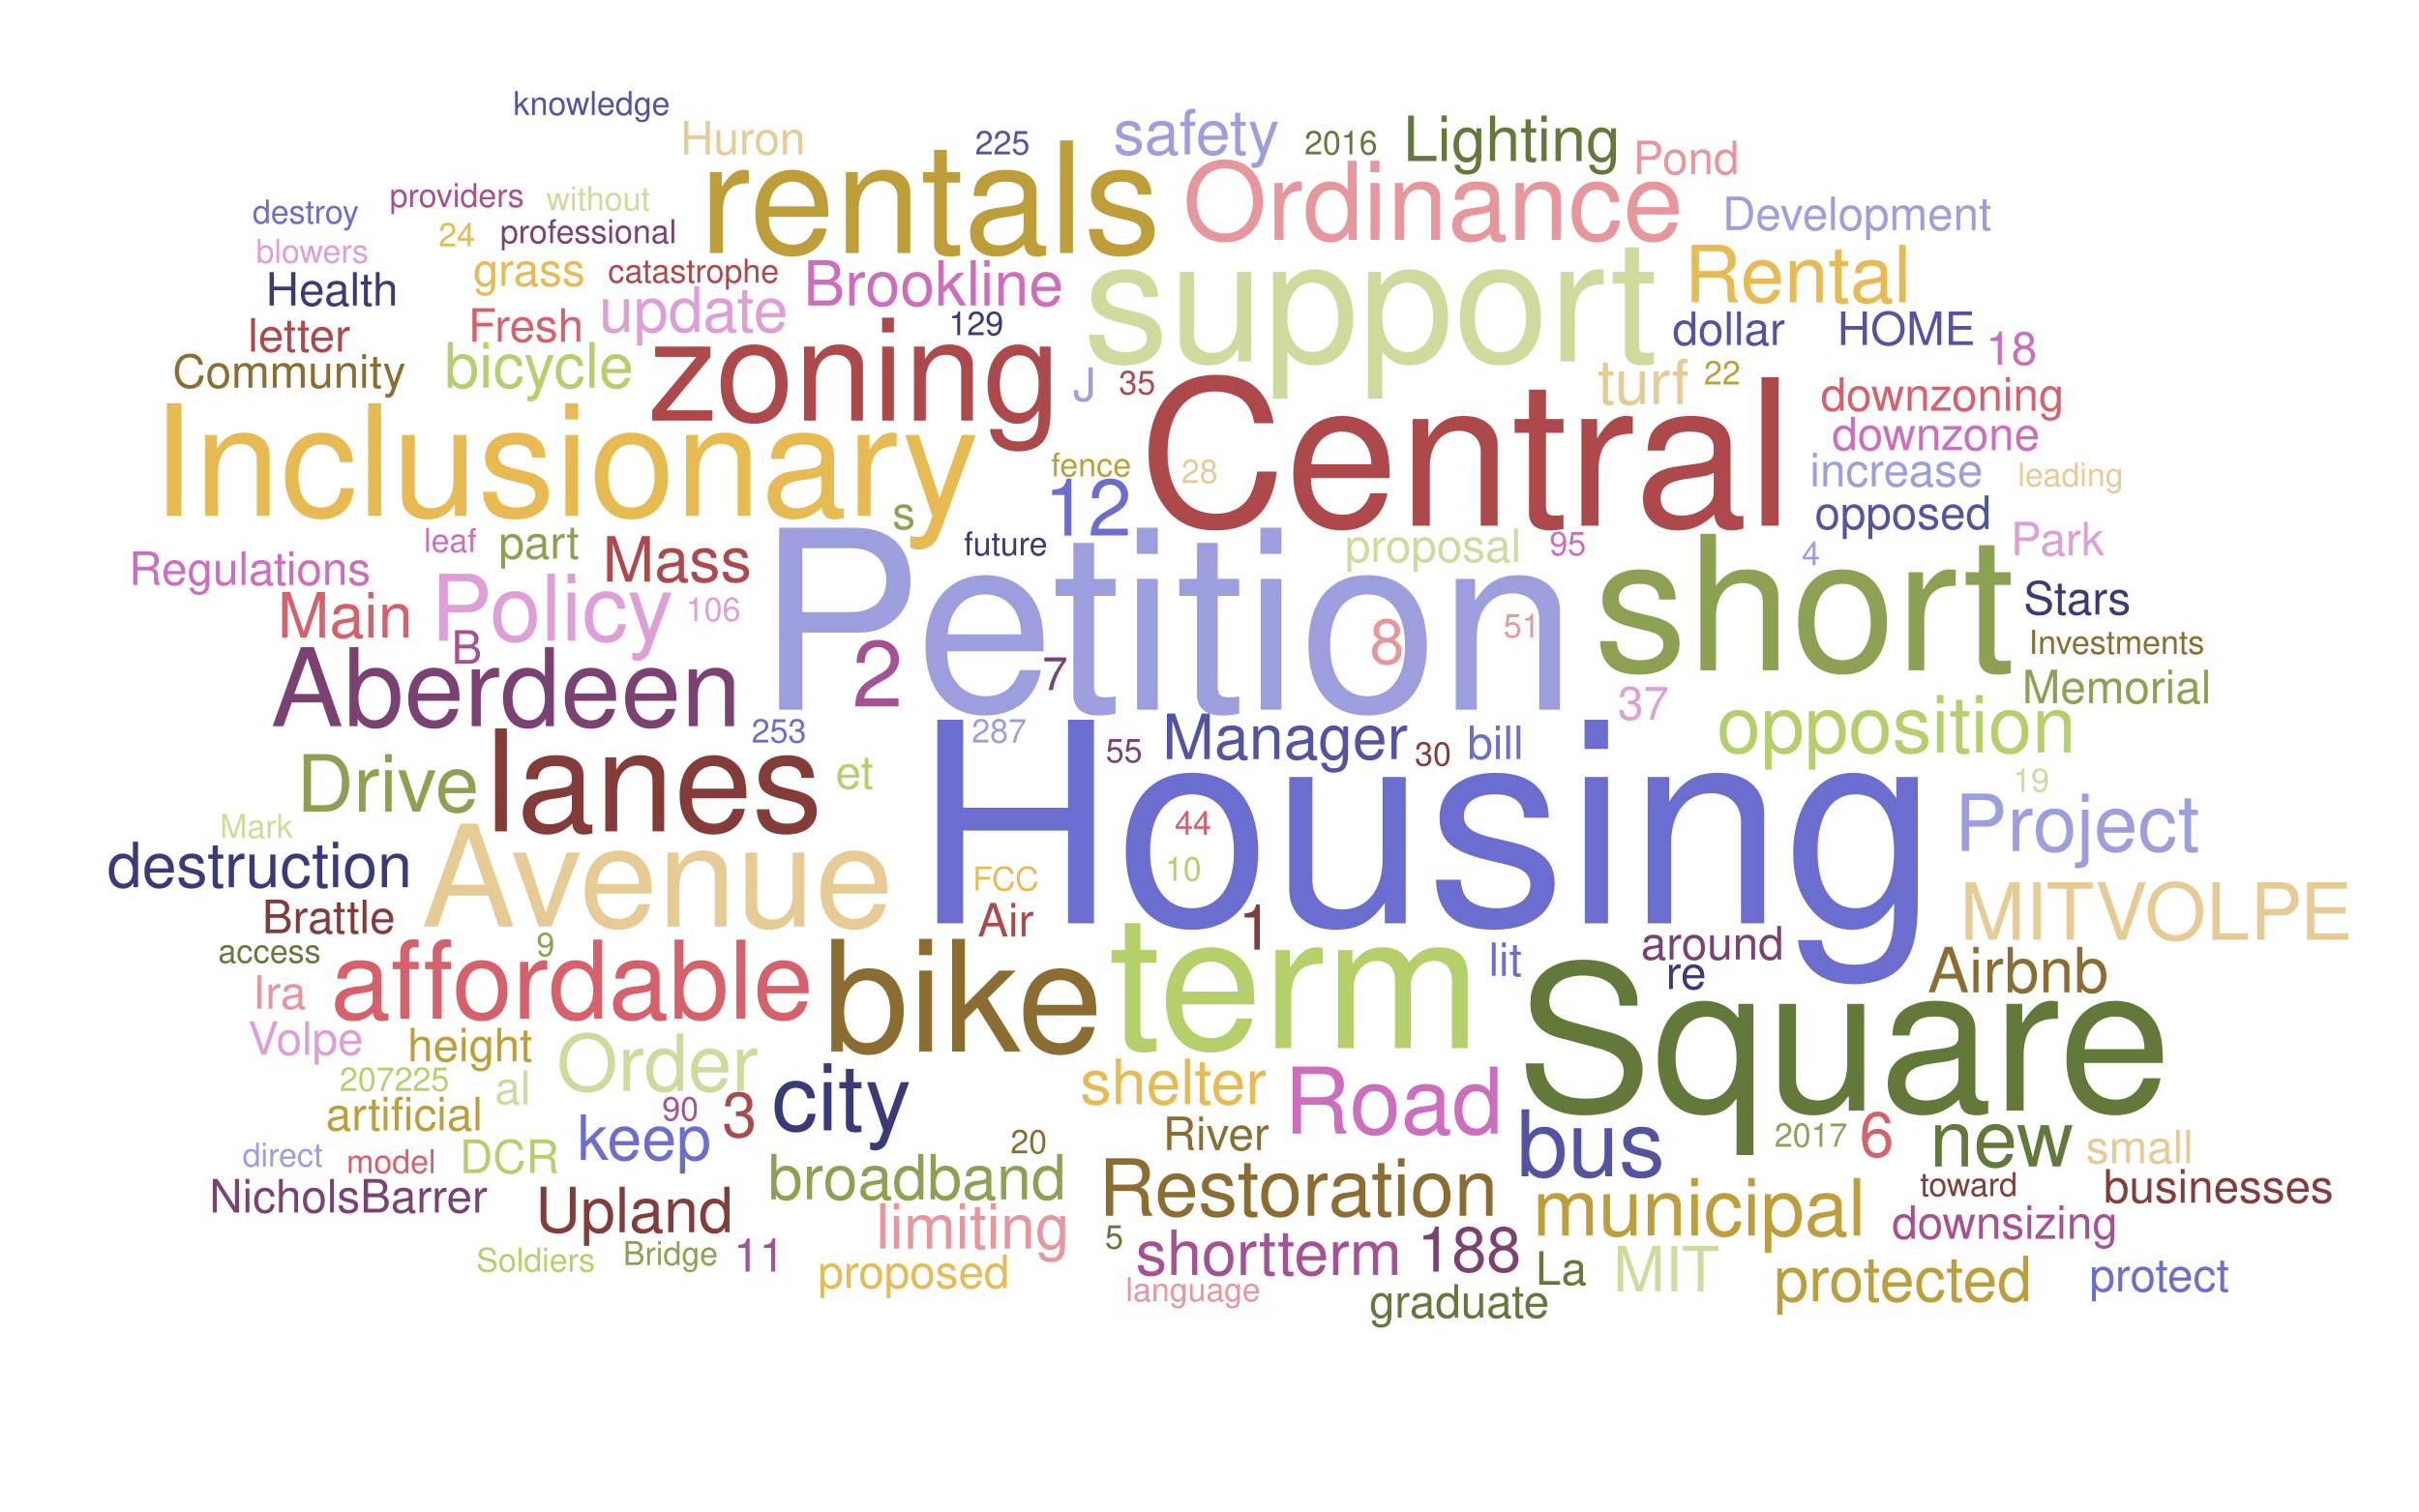
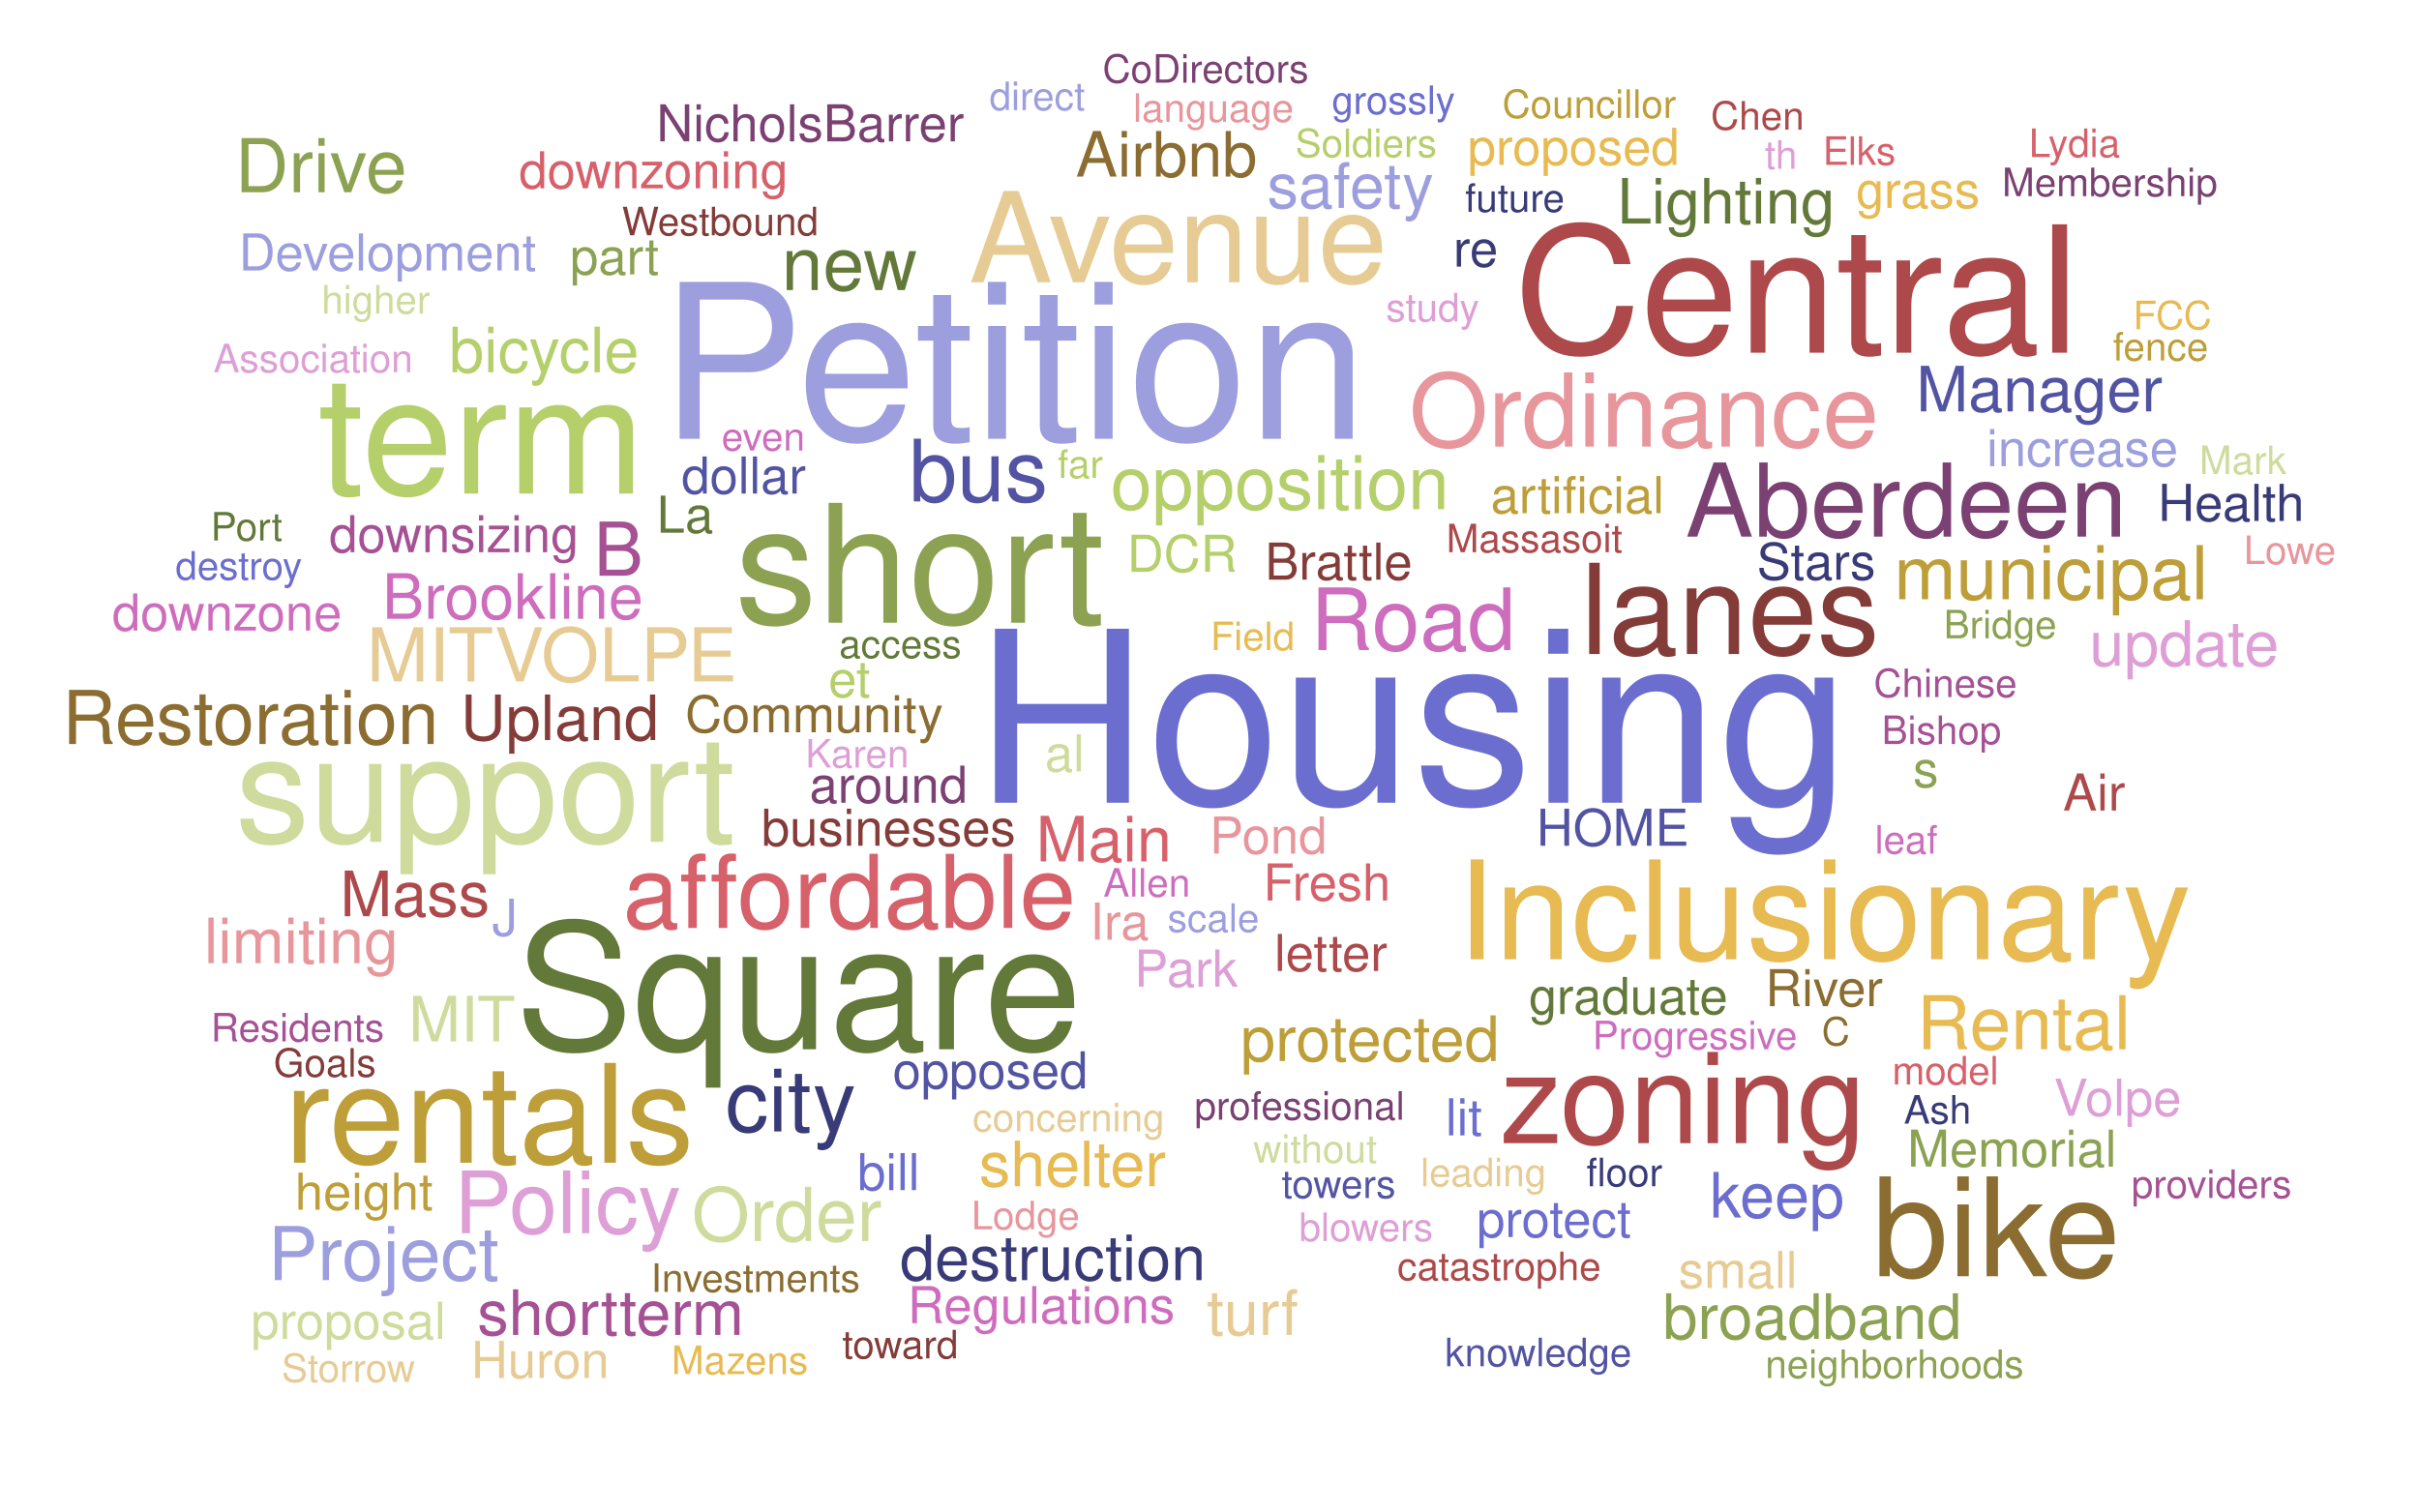
<svg xmlns="http://www.w3.org/2000/svg" width="960" height="600" version="1.1">
  <g />
-   <g transform="translate(480,300)scale(1.304348,1.304348)">
-     <text text-anchor="middle" transform="translate(-186,-166)" style="font-size: 10px; font-family: helvetica; fill: rgb(206, 219, 156);">without</text>
-     <text text-anchor="middle" transform="translate(197,-160)" style="font-size: 14px; font-family: helvetica; fill: rgb(156, 158, 222);">Development</text>
-     <text text-anchor="middle" transform="translate(78,-70)" style="font-size: 62px; font-family: helvetica; fill: rgb(173, 73, 74);">Central</text>
-     <text text-anchor="middle" transform="translate(-204,-60)" style="font-size: 14px; font-family: helvetica; fill: rgb(140, 162, 82);">part</text>
-     <text text-anchor="middle" transform="translate(131,34)rotate(0)" style="font-size: 100px; font-family: helvetica; fill: rgb(82, 84, 163);" />
-     <text text-anchor="middle" transform="translate(66,51)rotate(0)" style="font-size: 85px; font-family: helvetica; fill: rgb(107, 110, 207);">Housing</text>
-     <text text-anchor="middle" transform="translate(-13,-14)rotate(0)" style="font-size: 76px; font-family: helvetica; fill: rgb(156, 158, 222);">Petition</text>
-     <text text-anchor="middle" transform="translate(193,108)rotate(0)" style="font-size: 62px; font-family: helvetica; fill: rgb(99, 121, 57);">Square</text>
-     <text text-anchor="middle" transform="translate(181,-26)rotate(0)" style="font-size: 57px; font-family: helvetica; fill: rgb(140, 162, 82);">short</text>
-     <text text-anchor="middle" transform="translate(26,89)rotate(0)" style="font-size: 57px; font-family: helvetica; fill: rgb(181, 207, 107);">term</text>
-     <text text-anchor="middle" transform="translate(49,-120)rotate(0)" style="font-size: 52px; font-family: helvetica; fill: rgb(206, 219, 156);">support</text>
-     <text text-anchor="middle" transform="translate(-75,90)rotate(0)" style="font-size: 47px; font-family: helvetica; fill: rgb(140, 109, 49);">bike</text>
-     <text text-anchor="middle" transform="translate(-85,-153)rotate(0)" style="font-size: 47px; font-family: helvetica; fill: rgb(189, 158, 57);">rentals</text>
-     <text text-anchor="middle" transform="translate(-196,-73)rotate(0)" style="font-size: 47px; font-family: helvetica; fill: rgb(231, 186, 82);">Inclusionary</text>
-     <text text-anchor="middle" transform="translate(-168,52)rotate(0)" style="font-size: 43px; font-family: helvetica; fill: rgb(231, 203, 148);">Avenue</text>
-     <text text-anchor="middle" transform="translate(-169,23)rotate(0)" style="font-size: 43px; font-family: helvetica; fill: rgb(132, 60, 57);">lanes</text>
-     <text text-anchor="middle" transform="translate(-108,-102)rotate(0)" style="font-size: 43px; font-family: helvetica; fill: rgb(173, 73, 74);">zoning</text>
-     <text text-anchor="middle" transform="translate(-194,80)rotate(0)" style="font-size: 33px; font-family: helvetica; fill: rgb(214, 97, 107);">affordable</text>
-     <text text-anchor="middle" transform="translate(68,-157)rotate(0)" style="font-size: 33px; font-family: helvetica; fill: rgb(231, 150, 156);">Ordinance</text>
-     <text text-anchor="middle" transform="translate(-214,-9)rotate(0)" style="font-size: 33px; font-family: helvetica; fill: rgb(123, 65, 115);">Aberdeen</text>
-     <text text-anchor="middle" transform="translate(-101,-15)rotate(0)" style="font-size: 28px; font-family: helvetica; fill: rgb(165, 81, 148);">2</text>
-     <text text-anchor="middle" transform="translate(56,115)rotate(0)" style="font-size: 28px; font-family: helvetica; fill: rgb(206, 109, 189);">Road</text>
-     <text text-anchor="middle" transform="translate(-200,-35)rotate(0)" style="font-size: 28px; font-family: helvetica; fill: rgb(222, 158, 214);">Policy</text>
-     <text text-anchor="middle" transform="translate(-112,114)rotate(0)" style="font-size: 28px; font-family: helvetica; fill: rgb(57, 59, 121);">city</text>
-     <text text-anchor="middle" transform="translate(116,128)rotate(0)" style="font-size: 28px; font-family: helvetica; fill: rgb(82, 84, 163);">bus</text>
-     <text text-anchor="middle" transform="translate(-37,-67)rotate(0)" style="font-size: 24px; font-family: helvetica; fill: rgb(107, 110, 207);">12</text>
-     <text text-anchor="middle" transform="translate(264,29)rotate(0)" style="font-size: 24px; font-family: helvetica; fill: rgb(156, 158, 222);">Project</text>
-     <text text-anchor="middle" transform="translate(241,125)rotate(0)" style="font-size: 24px; font-family: helvetica; fill: rgb(99, 121, 57);">new</text>
-     <text text-anchor="middle" transform="translate(-250,17)rotate(0)" style="font-size: 24px; font-family: helvetica; fill: rgb(140, 162, 82);">Drive</text>
-     <text text-anchor="middle" transform="translate(209,-1)rotate(0)" style="font-size: 24px; font-family: helvetica; fill: rgb(181, 207, 107);">opposition</text>
-     <text text-anchor="middle" transform="translate(-168,102)rotate(0)" style="font-size: 24px; font-family: helvetica; fill: rgb(206, 219, 156);">Order</text>
-     <text text-anchor="middle" transform="translate(27,140)rotate(0)" style="font-size: 24px; font-family: helvetica; fill: rgb(140, 109, 49);">Restoration</text>
-     <text text-anchor="middle" transform="translate(149,146)rotate(0)" style="font-size: 24px; font-family: helvetica; fill: rgb(189, 158, 57);">municipal</text>
-     <text text-anchor="middle" transform="translate(179,-138)rotate(0)" style="font-size: 24px; font-family: helvetica; fill: rgb(231, 186, 82);">Rental</text>
-     <text text-anchor="middle" transform="translate(288,56)rotate(0)" style="font-size: 24px; font-family: helvetica; fill: rgb(231, 203, 148);">MITVOLPE</text>
-     <text text-anchor="middle" transform="translate(14,59)rotate(0)" style="font-size: 19px; font-family: helvetica; fill: rgb(132, 60, 57);">1</text>
-     <text text-anchor="middle" transform="translate(-143,116)rotate(0)" style="font-size: 19px; font-family: helvetica; fill: rgb(173, 73, 74);">3</text>
-     <text text-anchor="middle" transform="translate(203,122)rotate(0)" style="font-size: 19px; font-family: helvetica; fill: rgb(214, 97, 107);">6</text>
-     <text text-anchor="middle" transform="translate(54,-28)rotate(0)" style="font-size: 19px; font-family: helvetica; fill: rgb(231, 150, 156);">8</text>
-     <text text-anchor="middle" transform="translate(79,157)rotate(0)" style="font-size: 19px; font-family: helvetica; fill: rgb(123, 65, 115);">188</text>
-     <text text-anchor="middle" transform="translate(18,158)rotate(0)" style="font-size: 19px; font-family: helvetica; fill: rgb(165, 81, 148);">shortterm</text>
-     <text text-anchor="middle" transform="translate(-84,-137)rotate(0)" style="font-size: 19px; font-family: helvetica; fill: rgb(206, 109, 189);">Brookline</text>
-     <text text-anchor="middle" transform="translate(-157,-129)rotate(0)" style="font-size: 19px; font-family: helvetica; fill: rgb(222, 158, 214);">update</text>
-     <text text-anchor="middle" transform="translate(-289,40)rotate(0)" style="font-size: 19px; font-family: helvetica; fill: rgb(57, 59, 121);">destruction</text>
-     <text text-anchor="middle" transform="translate(23,1)rotate(0)" style="font-size: 19px; font-family: helvetica; fill: rgb(82, 84, 163);">Manager</text>
-     <text text-anchor="middle" transform="translate(-172,123)rotate(0)" style="font-size: 19px; font-family: helvetica; fill: rgb(107, 110, 207);">keep</text>
-     <text text-anchor="middle" transform="translate(-4,-183)rotate(0)" style="font-size: 19px; font-family: helvetica; fill: rgb(156, 158, 222);">safety</text>
-     <text text-anchor="middle" transform="translate(92,-181)rotate(0)" style="font-size: 19px; font-family: helvetica; fill: rgb(99, 121, 57);">Lighting</text>
-     <text text-anchor="middle" transform="translate(-89,135)rotate(0)" style="font-size: 19px; font-family: helvetica; fill: rgb(140, 162, 82);">broadband</text>
-     <text text-anchor="middle" transform="translate(-204,-112)rotate(0)" style="font-size: 19px; font-family: helvetica; fill: rgb(181, 207, 107);">bicycle</text>
-     <text text-anchor="middle" transform="translate(139,163)rotate(0)" style="font-size: 19px; font-family: helvetica; fill: rgb(206, 219, 156);">MIT</text>
-     <text text-anchor="middle" transform="translate(246,72)rotate(0)" style="font-size: 19px; font-family: helvetica; fill: rgb(140, 109, 49);">Airbnb</text>
-     <text text-anchor="middle" transform="translate(211,166)rotate(0)" style="font-size: 19px; font-family: helvetica; fill: rgb(189, 158, 57);">protected</text>
-     <text text-anchor="middle" transform="translate(-11,106)rotate(0)" style="font-size: 19px; font-family: helvetica; fill: rgb(231, 186, 82);">shelter</text>
-     <text text-anchor="middle" transform="translate(132,-107)rotate(0)" style="font-size: 19px; font-family: helvetica; fill: rgb(231, 203, 148);">turf</text>
-     <text text-anchor="middle" transform="translate(-175,145)rotate(0)" style="font-size: 19px; font-family: helvetica; fill: rgb(132, 60, 57);">Upland</text>
-     <text text-anchor="middle" transform="translate(-162,-53)rotate(0)" style="font-size: 19px; font-family: helvetica; fill: rgb(173, 73, 74);">Mass</text>
-     <text text-anchor="middle" transform="translate(-263,-36)rotate(0)" style="font-size: 19px; font-family: helvetica; fill: rgb(214, 97, 107);">Main</text>
-     <text text-anchor="middle" transform="translate(-72,150)rotate(0)" style="font-size: 19px; font-family: helvetica; fill: rgb(231, 150, 156);">limiting</text>
-     <text text-anchor="middle" transform="translate(-47,-20)rotate(0)" style="font-size: 14px; font-family: helvetica; fill: rgb(123, 65, 115);">7</text>
-     <text text-anchor="middle" transform="translate(-137,157)rotate(0)" style="font-size: 14px; font-family: helvetica; fill: rgb(165, 81, 148);">11</text>
-     <text text-anchor="middle" transform="translate(244,-119)rotate(0)" style="font-size: 14px; font-family: helvetica; fill: rgb(206, 109, 189);">18</text>
-     <text text-anchor="middle" transform="translate(132,-11)rotate(0)" style="font-size: 14px; font-family: helvetica; fill: rgb(222, 158, 214);">37</text>
-     <text text-anchor="middle" transform="translate(145,71)rotate(0)" style="font-size: 14px; font-family: helvetica; fill: rgb(57, 59, 121);">re</text>
-     <text text-anchor="middle" transform="translate(158,-125)rotate(0)" style="font-size: 14px; font-family: helvetica; fill: rgb(82, 84, 163);">dollar</text>
-     <text text-anchor="middle" transform="translate(87,1)rotate(0)" style="font-size: 14px; font-family: helvetica; fill: rgb(107, 110, 207);">bill</text>
-     <text text-anchor="middle" transform="translate(-38,-108)rotate(0)" style="font-size: 14px; font-family: helvetica; fill: rgb(156, 158, 222);">J</text>
-     <text text-anchor="middle" transform="translate(107,161)rotate(0)" style="font-size: 14px; font-family: helvetica; fill: rgb(99, 121, 57);">La</text>
-     <text text-anchor="middle" transform="translate(276,-16)rotate(0)" style="font-size: 14px; font-family: helvetica; fill: rgb(140, 162, 82);">Memorial</text>
-     <text text-anchor="middle" transform="translate(-213,127)rotate(0)" style="font-size: 14px; font-family: helvetica; fill: rgb(181, 207, 107);">DCR</text>
-     <text text-anchor="middle" transform="translate(68,-59)rotate(0)" style="font-size: 14px; font-family: helvetica; fill: rgb(206, 219, 156);">proposal</text>
-     <text text-anchor="middle" transform="translate(2,120)rotate(0)" style="font-size: 14px; font-family: helvetica; fill: rgb(140, 109, 49);">River</text>
-     <text text-anchor="middle" transform="translate(-225,93)rotate(0)" style="font-size: 14px; font-family: helvetica; fill: rgb(189, 158, 57);">height</text>
-     <text text-anchor="middle" transform="translate(-90,162)rotate(0)" style="font-size: 14px; font-family: helvetica; fill: rgb(231, 186, 82);">proposed</text>
-     <text text-anchor="middle" transform="translate(-142,-183)rotate(0)" style="font-size: 14px; font-family: helvetica; fill: rgb(231, 203, 148);">Huron</text>
-     <text text-anchor="middle" transform="translate(-268,54)rotate(0)" style="font-size: 14px; font-family: helvetica; fill: rgb(132, 60, 57);">Brattle</text>
-     <text text-anchor="middle" transform="translate(-62,55)rotate(0)" style="font-size: 14px; font-family: helvetica; fill: rgb(173, 73, 74);">Air</text>
-     <text text-anchor="middle" transform="translate(-208,-126)rotate(0)" style="font-size: 14px; font-family: helvetica; fill: rgb(214, 97, 107);">Fresh</text>
-     <text text-anchor="middle" transform="translate(145,-177)rotate(0)" style="font-size: 14px; font-family: helvetica; fill: rgb(231, 150, 156);">Pond</text>
-     <text text-anchor="middle" transform="translate(153,62)rotate(0)" style="font-size: 14px; font-family: helvetica; fill: rgb(123, 65, 115);">around</text>
-     <text text-anchor="middle" transform="translate(-226,-28)rotate(0)" style="font-size: 14px; font-family: helvetica; fill: rgb(165, 81, 148);">B</text>
-     <text text-anchor="middle" transform="translate(-292,-52)rotate(0)" style="font-size: 14px; font-family: helvetica; fill: rgb(206, 109, 189);">Regulations</text>
-     <text text-anchor="middle" transform="translate(-275,91)rotate(0)" style="font-size: 14px; font-family: helvetica; fill: rgb(222, 158, 214);">Volpe</text>
-     <text text-anchor="middle" transform="translate(264,-43)rotate(0)" style="font-size: 14px; font-family: helvetica; fill: rgb(57, 59, 121);">Stars</text>
-     <text text-anchor="middle" transform="translate(211,-69)rotate(0)" style="font-size: 14px; font-family: helvetica; fill: rgb(82, 84, 163);">opposed</text>
-     <text text-anchor="middle" transform="translate(90,67)rotate(0)" style="font-size: 14px; font-family: helvetica; fill: rgb(107, 110, 207);">lit</text>
-     <text text-anchor="middle" transform="translate(209,-82)rotate(0)" style="font-size: 14px; font-family: helvetica; fill: rgb(156, 158, 222);">increase</text>
-     <text text-anchor="middle" transform="translate(76,171)rotate(0)" style="font-size: 14px; font-family: helvetica; fill: rgb(99, 121, 57);">graduate</text>
-     <text text-anchor="middle" transform="translate(-93,-69)rotate(0)" style="font-size: 14px; font-family: helvetica; fill: rgb(140, 162, 82);">s</text>
-     <text text-anchor="middle" transform="translate(-108,10)rotate(0)" style="font-size: 14px; font-family: helvetica; fill: rgb(181, 207, 107);">et</text>
-     <text text-anchor="middle" transform="translate(-212,106)rotate(0)" style="font-size: 14px; font-family: helvetica; fill: rgb(206, 219, 156);">al</text>
-     <text text-anchor="middle" transform="translate(-280,-112)rotate(0)" style="font-size: 14px; font-family: helvetica; fill: rgb(140, 109, 49);">Community</text>
-     <text text-anchor="middle" transform="translate(-245,114)rotate(0)" style="font-size: 14px; font-family: helvetica; fill: rgb(189, 158, 57);">artificial</text>
-     <text text-anchor="middle" transform="translate(-207,-143)rotate(0)" style="font-size: 14px; font-family: helvetica; fill: rgb(231, 186, 82);">grass</text>
-     <text text-anchor="middle" transform="translate(283,124)rotate(0)" style="font-size: 14px; font-family: helvetica; fill: rgb(231, 203, 148);">small</text>
-     <text text-anchor="middle" transform="translate(307,136)rotate(0)" style="font-size: 14px; font-family: helvetica; fill: rgb(132, 60, 57);">businesses</text>
-     <text text-anchor="middle" transform="translate(-277,-123)rotate(0)" style="font-size: 14px; font-family: helvetica; fill: rgb(173, 73, 74);">letter</text>
-     <text text-anchor="middle" transform="translate(223,-105)rotate(0)" style="font-size: 14px; font-family: helvetica; fill: rgb(214, 97, 107);">downzoning</text>
-     <text text-anchor="middle" transform="translate(-283,77)rotate(0)" style="font-size: 14px; font-family: helvetica; fill: rgb(231, 150, 156);">Ira</text>
-     <text text-anchor="middle" transform="translate(-262,139)rotate(0)" style="font-size: 14px; font-family: helvetica; fill: rgb(123, 65, 115);">NicholsBarrer</text>
-     <text text-anchor="middle" transform="translate(242,147)rotate(0)" style="font-size: 14px; font-family: helvetica; fill: rgb(165, 81, 148);">downsizing</text>
-     <text text-anchor="middle" transform="translate(221,-93)rotate(0)" style="font-size: 14px; font-family: helvetica; fill: rgb(206, 109, 189);">downzone</text>
-     <text text-anchor="middle" transform="translate(258,-61)rotate(0)" style="font-size: 14px; font-family: helvetica; fill: rgb(222, 158, 214);">Park</text>
-     <text text-anchor="middle" transform="translate(-267,-137)rotate(0)" style="font-size: 14px; font-family: helvetica; fill: rgb(57, 59, 121);">Health</text>
-     <text text-anchor="middle" transform="translate(212,-125)rotate(0)" style="font-size: 14px; font-family: helvetica; fill: rgb(82, 84, 163);">HOME</text>
-     <text text-anchor="middle" transform="translate(289,163)rotate(0)" style="font-size: 14px; font-family: helvetica; fill: rgb(107, 110, 207);">protect</text>
-     <text text-anchor="middle" transform="translate(183,-58)rotate(0)" style="font-size: 10px; font-family: helvetica; fill: rgb(156, 158, 222);">4</text>
-     <text text-anchor="middle" transform="translate(-29,150)rotate(0)" style="font-size: 10px; font-family: helvetica; fill: rgb(99, 121, 57);">5</text>
-     <text text-anchor="middle" transform="translate(-202,61)rotate(0)" style="font-size: 10px; font-family: helvetica; fill: rgb(140, 162, 82);">9</text>
-     <text text-anchor="middle" transform="translate(-8,38)rotate(0)" style="font-size: 10px; font-family: helvetica; fill: rgb(181, 207, 107);">10</text>
-     <text text-anchor="middle" transform="translate(250,11)rotate(0)" style="font-size: 10px; font-family: helvetica; fill: rgb(206, 219, 156);">19</text>
-     <text text-anchor="middle" transform="translate(-55,121)rotate(0)" style="font-size: 10px; font-family: helvetica; fill: rgb(140, 109, 49);">20</text>
-     <text text-anchor="middle" transform="translate(156,-113)rotate(0)" style="font-size: 10px; font-family: helvetica; fill: rgb(189, 158, 57);">22</text>
-     <text text-anchor="middle" transform="translate(-229,-155)rotate(0)" style="font-size: 10px; font-family: helvetica; fill: rgb(231, 186, 82);">24</text>
-     <text text-anchor="middle" transform="translate(-3,-83)rotate(0)" style="font-size: 10px; font-family: helvetica; fill: rgb(231, 203, 148);">28</text>
-     <text text-anchor="middle" transform="translate(68,3)rotate(0)" style="font-size: 10px; font-family: helvetica; fill: rgb(132, 60, 57);">30</text>
-     <text text-anchor="middle" transform="translate(-22,-110)rotate(0)" style="font-size: 10px; font-family: helvetica; fill: rgb(173, 73, 74);">35</text>
-     <text text-anchor="middle" transform="translate(-5,24)rotate(0)" style="font-size: 10px; font-family: helvetica; fill: rgb(214, 97, 107);">44</text>
-     <text text-anchor="middle" transform="translate(95,-36)rotate(0)" style="font-size: 10px; font-family: helvetica; fill: rgb(231, 150, 156);">51</text>
-     <text text-anchor="middle" transform="translate(-26,2)rotate(0)" style="font-size: 10px; font-family: helvetica; fill: rgb(123, 65, 115);">55</text>
-     <text text-anchor="middle" transform="translate(-161,111)rotate(0)" style="font-size: 10px; font-family: helvetica; fill: rgb(165, 81, 148);">90</text>
-     <text text-anchor="middle" transform="translate(109,-61)rotate(0)" style="font-size: 10px; font-family: helvetica; fill: rgb(206, 109, 189);">95</text>
-     <text text-anchor="middle" transform="translate(-151,-41)rotate(0)" style="font-size: 10px; font-family: helvetica; fill: rgb(222, 158, 214);">106</text>
-     <text text-anchor="middle" transform="translate(-71,-128)rotate(0)" style="font-size: 10px; font-family: helvetica; fill: rgb(57, 59, 121);">129</text>
-     <text text-anchor="middle" transform="translate(-63,-183)rotate(0)" style="font-size: 10px; font-family: helvetica; fill: rgb(82, 84, 163);">225</text>
-     <text text-anchor="middle" transform="translate(-131,-4)rotate(0)" style="font-size: 10px; font-family: helvetica; fill: rgb(107, 110, 207);">253</text>
-     <text text-anchor="middle" transform="translate(-64,-4)rotate(0)" style="font-size: 10px; font-family: helvetica; fill: rgb(156, 158, 222);">287</text>
-     <text text-anchor="middle" transform="translate(40,-183)rotate(0)" style="font-size: 10px; font-family: helvetica; fill: rgb(99, 121, 57);">2016</text>
-     <text text-anchor="middle" transform="translate(183,119)rotate(0)" style="font-size: 10px; font-family: helvetica; fill: rgb(140, 162, 82);">2017</text>
-     <text text-anchor="middle" transform="translate(-248,102)rotate(0)" style="font-size: 10px; font-family: helvetica; fill: rgb(181, 207, 107);">207225</text>
-     <text text-anchor="middle" transform="translate(-290,25)rotate(0)" style="font-size: 10px; font-family: helvetica; fill: rgb(206, 219, 156);">Mark</text>
-     <text text-anchor="middle" transform="translate(276,-31)rotate(0)" style="font-size: 10px; font-family: helvetica; fill: rgb(140, 109, 49);">Investments</text>
-     <text text-anchor="middle" transform="translate(-36,-85)rotate(0)" style="font-size: 10px; font-family: helvetica; fill: rgb(189, 158, 57);">fence</text>
-     <text text-anchor="middle" transform="translate(-62,41)rotate(0)" style="font-size: 10px; font-family: helvetica; fill: rgb(231, 186, 82);">FCC</text>
-     <text text-anchor="middle" transform="translate(262,-82)rotate(0)" style="font-size: 10px; font-family: helvetica; fill: rgb(231, 203, 148);">leading</text>
-     <text text-anchor="middle" transform="translate(231,134)rotate(0)" style="font-size: 10px; font-family: helvetica; fill: rgb(132, 60, 57);">toward</text>
-     <text text-anchor="middle" transform="translate(-157,-144)rotate(0)" style="font-size: 10px; font-family: helvetica; fill: rgb(173, 73, 74);">catastrophe</text>
-     <text text-anchor="middle" transform="translate(-249,127)rotate(0)" style="font-size: 10px; font-family: helvetica; fill: rgb(214, 97, 107);">model</text>
-     <text text-anchor="middle" transform="translate(-5,166)rotate(0)" style="font-size: 10px; font-family: helvetica; fill: rgb(231, 150, 156);">language</text>
-     <text text-anchor="middle" transform="translate(-189,-156)rotate(0)" style="font-size: 10px; font-family: helvetica; fill: rgb(123, 65, 115);">professional</text>
-     <text text-anchor="middle" transform="translate(-229,-167)rotate(0)" style="font-size: 10px; font-family: helvetica; fill: rgb(165, 81, 148);">providers</text>
-     <text text-anchor="middle" transform="translate(-231,-62)rotate(0)" style="font-size: 10px; font-family: helvetica; fill: rgb(206, 109, 189);">leaf</text>
-     <text text-anchor="middle" transform="translate(-273,-150)rotate(0)" style="font-size: 10px; font-family: helvetica; fill: rgb(222, 158, 214);">blowers</text>
-     <text text-anchor="middle" transform="translate(-62,-61)rotate(0)" style="font-size: 10px; font-family: helvetica; fill: rgb(57, 59, 121);">future</text>
-     <text text-anchor="middle" transform="translate(-188,-195)rotate(0)" style="font-size: 10px; font-family: helvetica; fill: rgb(82, 84, 163);">knowledge</text>
-     <text text-anchor="middle" transform="translate(-275,-162)rotate(0)" style="font-size: 10px; font-family: helvetica; fill: rgb(107, 110, 207);">destroy</text>
-     <text text-anchor="middle" transform="translate(-282,125)rotate(0)" style="font-size: 10px; font-family: helvetica; fill: rgb(156, 158, 222);">direct</text>
-     <text text-anchor="middle" transform="translate(-286,63)rotate(0)" style="font-size: 10px; font-family: helvetica; fill: rgb(99, 121, 57);">access</text>
-     <text text-anchor="middle" transform="translate(-164,155)rotate(0)" style="font-size: 10px; font-family: helvetica; fill: rgb(140, 162, 82);">Bridge</text>
-     <text text-anchor="middle" transform="translate(-205,157)rotate(0)" style="font-size: 10px; font-family: helvetica; fill: rgb(181, 207, 107);">Soldiers</text>
+   <g transform="translate(480,300)scale(1.553398,1.553398)">
+     <text text-anchor="middle" transform="translate(-203,41)" style="font-size: 16px; font-family: helvetica; fill: rgb(173, 73, 74);">Mass</text>
+     <text text-anchor="middle" transform="translate(-211,134)" style="font-size: 19px; font-family: helvetica; fill: rgb(156, 158, 222);">Project</text>
+     <text text-anchor="middle" transform="translate(-185,22)" style="font-size: 38px; font-family: helvetica; fill: rgb(206, 219, 156);">support</text>
+     <text text-anchor="middle" transform="translate(-35,110)" style="font-size: 16px; font-family: helvetica; fill: rgb(231, 186, 82);">shelter</text>
+     <text text-anchor="middle" transform="translate(-101,-6)" style="font-size: 13px; font-family: helvetica; fill: rgb(140, 109, 49);">Community</text>
+     <text text-anchor="middle" transform="translate(157,64)" style="font-size: 13px; font-family: helvetica; fill: rgb(140, 109, 49);">River</text>
+     <text text-anchor="middle" transform="translate(-40,134)" style="font-size: 16px; font-family: helvetica; fill: rgb(57, 59, 121);">destruction</text>
+     <text text-anchor="middle" transform="translate(-7,-47)" style="font-size: 13px; font-family: helvetica; fill: rgb(181, 207, 107);">DCR</text>
+     <text text-anchor="middle" transform="translate(242,-117)rotate(0)" style="font-size: 100px; font-family: helvetica; fill: rgb(82, 84, 163);" />
+     <text text-anchor="middle" transform="translate(52,12)rotate(0)" style="font-size: 61px; font-family: helvetica; fill: rgb(107, 110, 207);">Housing</text>
+     <text text-anchor="middle" transform="translate(-50,-81)rotate(0)" style="font-size: 55px; font-family: helvetica; fill: rgb(156, 158, 222);">Petition</text>
+     <text text-anchor="middle" transform="translate(150,-103)rotate(0)" style="font-size: 45px; font-family: helvetica; fill: rgb(173, 73, 74);">Central</text>
+     <text text-anchor="middle" transform="translate(-105,75)rotate(0)" style="font-size: 45px; font-family: helvetica; fill: rgb(99, 121, 57);">Square</text>
+     <text text-anchor="middle" transform="translate(-74,-34)rotate(0)" style="font-size: 42px; font-family: helvetica; fill: rgb(140, 162, 82);">short</text>
+     <text text-anchor="middle" transform="translate(-186,-67)rotate(0)" style="font-size: 42px; font-family: helvetica; fill: rgb(181, 207, 107);">term</text>
+     <text text-anchor="middle" transform="translate(201,133)rotate(0)" style="font-size: 35px; font-family: helvetica; fill: rgb(140, 109, 49);">bike</text>
+     <text text-anchor="middle" transform="translate(-184,104)rotate(0)" style="font-size: 35px; font-family: helvetica; fill: rgb(189, 158, 57);">rentals</text>
+     <text text-anchor="middle" transform="translate(157,52)rotate(0)" style="font-size: 35px; font-family: helvetica; fill: rgb(231, 186, 82);">Inclusionary</text>
+     <text text-anchor="middle" transform="translate(-8,-121)rotate(0)" style="font-size: 32px; font-family: helvetica; fill: rgb(231, 203, 148);">Avenue</text>
+     <text text-anchor="middle" transform="translate(133,-26)rotate(0)" style="font-size: 32px; font-family: helvetica; fill: rgb(132, 60, 57);">lanes</text>
+     <text text-anchor="middle" transform="translate(121,99)rotate(0)" style="font-size: 32px; font-family: helvetica; fill: rgb(173, 73, 74);">zoning</text>
+     <text text-anchor="middle" transform="translate(-92,44)rotate(0)" style="font-size: 26px; font-family: helvetica; fill: rgb(214, 97, 107);">affordable</text>
+     <text text-anchor="middle" transform="translate(111,-79)rotate(0)" style="font-size: 26px; font-family: helvetica; fill: rgb(231, 150, 156);">Ordinance</text>
+     <text text-anchor="middle" transform="translate(178,-56)rotate(0)" style="font-size: 26px; font-family: helvetica; fill: rgb(123, 65, 115);">Aberdeen</text>
+     <text text-anchor="middle" transform="translate(52,-27)rotate(0)" style="font-size: 22px; font-family: helvetica; fill: rgb(206, 109, 189);">Road</text>
+     <text text-anchor="middle" transform="translate(-164,122)rotate(0)" style="font-size: 22px; font-family: helvetica; fill: rgb(222, 158, 214);">Policy</text>
+     <text text-anchor="middle" transform="translate(-107,96)rotate(0)" style="font-size: 22px; font-family: helvetica; fill: rgb(57, 59, 121);">city</text>
+     <text text-anchor="middle" transform="translate(-59,-65)rotate(0)" style="font-size: 22px; font-family: helvetica; fill: rgb(82, 84, 163);">bus</text>
+     <text text-anchor="middle" transform="translate(-92,-119)rotate(0)" style="font-size: 19px; font-family: helvetica; fill: rgb(99, 121, 57);">new</text>
+     <text text-anchor="middle" transform="translate(-227,-144)rotate(0)" style="font-size: 19px; font-family: helvetica; fill: rgb(140, 162, 82);">Drive</text>
+     <text text-anchor="middle" transform="translate(18,-63)rotate(0)" style="font-size: 19px; font-family: helvetica; fill: rgb(181, 207, 107);">opposition</text>
+     <text text-anchor="middle" transform="translate(-151,-46)rotate(0)" style="font-size: 19px; font-family: helvetica; fill: rgb(165, 81, 148);">B</text>
+     <text text-anchor="middle" transform="translate(-108,124)rotate(0)" style="font-size: 19px; font-family: helvetica; fill: rgb(206, 219, 156);">Order</text>
+     <text text-anchor="middle" transform="translate(-245,-3)rotate(0)" style="font-size: 19px; font-family: helvetica; fill: rgb(140, 109, 49);">Restoration</text>
+     <text text-anchor="middle" transform="translate(215,-40)rotate(0)" style="font-size: 19px; font-family: helvetica; fill: rgb(189, 158, 57);">municipal</text>
+     <text text-anchor="middle" transform="translate(208,75)rotate(0)" style="font-size: 19px; font-family: helvetica; fill: rgb(231, 186, 82);">Rental</text>
+     <text text-anchor="middle" transform="translate(-168,-19)rotate(0)" style="font-size: 19px; font-family: helvetica; fill: rgb(231, 203, 148);">MITVOLPE</text>
+     <text text-anchor="middle" transform="translate(-153,148)rotate(0)" style="font-size: 16px; font-family: helvetica; fill: rgb(165, 81, 148);">shortterm</text>
+     <text text-anchor="middle" transform="translate(-178,-35)rotate(0)" style="font-size: 16px; font-family: helvetica; fill: rgb(206, 109, 189);">Brookline</text>
+     <text text-anchor="middle" transform="translate(249,-23)rotate(0)" style="font-size: 16px; font-family: helvetica; fill: rgb(222, 158, 214);">update</text>
+     <text text-anchor="middle" transform="translate(212,-88)rotate(0)" style="font-size: 16px; font-family: helvetica; fill: rgb(82, 84, 163);">Manager</text>
+     <text text-anchor="middle" transform="translate(145,118)rotate(0)" style="font-size: 16px; font-family: helvetica; fill: rgb(107, 110, 207);">keep</text>
+     <text text-anchor="middle" transform="translate(36,-140)rotate(0)" style="font-size: 16px; font-family: helvetica; fill: rgb(156, 158, 222);">safety</text>
+     <text text-anchor="middle" transform="translate(132,-136)rotate(0)" style="font-size: 16px; font-family: helvetica; fill: rgb(99, 121, 57);">Lighting</text>
+     <text text-anchor="middle" transform="translate(154,149)rotate(0)" style="font-size: 16px; font-family: helvetica; fill: rgb(140, 162, 82);">broadband</text>
+     <text text-anchor="middle" transform="translate(-170,-98)rotate(0)" style="font-size: 16px; font-family: helvetica; fill: rgb(181, 207, 107);">bicycle</text>
+     <text text-anchor="middle" transform="translate(-191,73)rotate(0)" style="font-size: 16px; font-family: helvetica; fill: rgb(206, 219, 156);">MIT</text>
+     <text text-anchor="middle" transform="translate(-11,-148)rotate(0)" style="font-size: 16px; font-family: helvetica; fill: rgb(140, 109, 49);">Airbnb</text>
+     <text text-anchor="middle" transform="translate(41,78)rotate(0)" style="font-size: 16px; font-family: helvetica; fill: rgb(189, 158, 57);">protected</text>
+     <text text-anchor="middle" transform="translate(11,148)rotate(0)" style="font-size: 16px; font-family: helvetica; fill: rgb(231, 203, 148);">turf</text>
+     <text text-anchor="middle" transform="translate(-166,-4)rotate(0)" style="font-size: 16px; font-family: helvetica; fill: rgb(132, 60, 57);">Upland</text>
+     <text text-anchor="middle" transform="translate(-27,27)rotate(0)" style="font-size: 16px; font-family: helvetica; fill: rgb(214, 97, 107);">Main</text>
+     <text text-anchor="middle" transform="translate(-232,53)rotate(0)" style="font-size: 16px; font-family: helvetica; fill: rgb(231, 150, 156);">limiting</text>
+     <text text-anchor="middle" transform="translate(68,-125)rotate(0)" style="font-size: 13px; font-family: helvetica; fill: rgb(57, 59, 121);">re</text>
+     <text text-anchor="middle" transform="translate(-119,-67)rotate(0)" style="font-size: 13px; font-family: helvetica; fill: rgb(82, 84, 163);">dollar</text>
+     <text text-anchor="middle" transform="translate(-82,111)rotate(0)" style="font-size: 13px; font-family: helvetica; fill: rgb(107, 110, 207);">bill</text>
+     <text text-anchor="middle" transform="translate(-180,46)rotate(0)" style="font-size: 13px; font-family: helvetica; fill: rgb(156, 158, 222);">J</text>
+     <text text-anchor="middle" transform="translate(-134,-57)rotate(0)" style="font-size: 13px; font-family: helvetica; fill: rgb(99, 121, 57);">La</text>
+     <text text-anchor="middle" transform="translate(205,105)rotate(0)" style="font-size: 13px; font-family: helvetica; fill: rgb(140, 162, 82);">Memorial</text>
+     <text text-anchor="middle" transform="translate(-152,-123)rotate(0)" style="font-size: 13px; font-family: helvetica; fill: rgb(140, 162, 82);">part</text>
+     <text text-anchor="middle" transform="translate(-220,149)rotate(0)" style="font-size: 13px; font-family: helvetica; fill: rgb(206, 219, 156);">proposal</text>
+     <text text-anchor="middle" transform="translate(-216,116)rotate(0)" style="font-size: 13px; font-family: helvetica; fill: rgb(189, 158, 57);">height</text>
+     <text text-anchor="middle" transform="translate(93,-151)rotate(0)" style="font-size: 13px; font-family: helvetica; fill: rgb(231, 186, 82);">proposed</text>
+     <text text-anchor="middle" transform="translate(-171,159)rotate(0)" style="font-size: 13px; font-family: helvetica; fill: rgb(231, 203, 148);">Huron</text>
+     <text text-anchor="middle" transform="translate(33,-45)rotate(0)" style="font-size: 13px; font-family: helvetica; fill: rgb(132, 60, 57);">Brattle</text>
+     <text text-anchor="middle" transform="translate(226,14)rotate(0)" style="font-size: 13px; font-family: helvetica; fill: rgb(173, 73, 74);">Air</text>
+     <text text-anchor="middle" transform="translate(30,37)rotate(0)" style="font-size: 13px; font-family: helvetica; fill: rgb(214, 97, 107);">Fresh</text>
+     <text text-anchor="middle" transform="translate(15,25)rotate(0)" style="font-size: 13px; font-family: helvetica; fill: rgb(231, 150, 156);">Pond</text>
+     <text text-anchor="middle" transform="translate(-82,12)rotate(0)" style="font-size: 13px; font-family: helvetica; fill: rgb(123, 65, 115);">around</text>
+     <text text-anchor="middle" transform="translate(-43,145)rotate(0)" style="font-size: 13px; font-family: helvetica; fill: rgb(206, 109, 189);">Regulations</text>
+     <text text-anchor="middle" transform="translate(232,92)rotate(0)" style="font-size: 13px; font-family: helvetica; fill: rgb(222, 158, 214);">Volpe</text>
+     <text text-anchor="middle" transform="translate(155,-45)rotate(0)" style="font-size: 13px; font-family: helvetica; fill: rgb(57, 59, 121);">Stars</text>
+     <text text-anchor="middle" transform="translate(-210,-124)rotate(0)" style="font-size: 13px; font-family: helvetica; fill: rgb(156, 158, 222);">Development</text>
+     <text text-anchor="middle" transform="translate(-56,85)rotate(0)" style="font-size: 13px; font-family: helvetica; fill: rgb(82, 84, 163);">opposed</text>
+     <text text-anchor="middle" transform="translate(65,97)rotate(0)" style="font-size: 13px; font-family: helvetica; fill: rgb(107, 110, 207);">lit</text>
+     <text text-anchor="middle" transform="translate(223,-74)rotate(0)" style="font-size: 13px; font-family: helvetica; fill: rgb(156, 158, 222);">increase</text>
+     <text text-anchor="middle" transform="translate(107,66)rotate(0)" style="font-size: 13px; font-family: helvetica; fill: rgb(99, 121, 57);">graduate</text>
+     <text text-anchor="middle" transform="translate(183,8)rotate(0)" style="font-size: 13px; font-family: helvetica; fill: rgb(140, 162, 82);">s</text>
+     <text text-anchor="middle" transform="translate(-92,-15)rotate(0)" style="font-size: 13px; font-family: helvetica; fill: rgb(181, 207, 107);">et</text>
+     <text text-anchor="middle" transform="translate(-37,4)rotate(0)" style="font-size: 13px; font-family: helvetica; fill: rgb(206, 219, 156);">al</text>
+     <text text-anchor="middle" transform="translate(94,-62)rotate(0)" style="font-size: 13px; font-family: helvetica; fill: rgb(189, 158, 57);">artificial</text>
+     <text text-anchor="middle" transform="translate(181,-140)rotate(0)" style="font-size: 13px; font-family: helvetica; fill: rgb(231, 186, 82);">grass</text>
+     <text text-anchor="middle" transform="translate(135,136)rotate(0)" style="font-size: 13px; font-family: helvetica; fill: rgb(231, 203, 148);">small</text>
+     <text text-anchor="middle" transform="translate(-82,23)rotate(0)" style="font-size: 13px; font-family: helvetica; fill: rgb(132, 60, 57);">businesses</text>
+     <text text-anchor="middle" transform="translate(31,55)rotate(0)" style="font-size: 13px; font-family: helvetica; fill: rgb(173, 73, 74);">letter</text>
+     <text text-anchor="middle" transform="translate(-142,-145)rotate(0)" style="font-size: 13px; font-family: helvetica; fill: rgb(214, 97, 107);">downzoning</text>
+     <text text-anchor="middle" transform="translate(-23,47)rotate(0)" style="font-size: 13px; font-family: helvetica; fill: rgb(231, 150, 156);">Ira</text>
+     <text text-anchor="middle" transform="translate(-102,-157)rotate(0)" style="font-size: 13px; font-family: helvetica; fill: rgb(123, 65, 115);">NicholsBarrer</text>
+     <text text-anchor="middle" transform="translate(-193,-52)rotate(0)" style="font-size: 13px; font-family: helvetica; fill: rgb(165, 81, 148);">downsizing</text>
+     <text text-anchor="middle" transform="translate(-251,-32)rotate(0)" style="font-size: 13px; font-family: helvetica; fill: rgb(206, 109, 189);">downzone</text>
+     <text text-anchor="middle" transform="translate(-6,59)rotate(0)" style="font-size: 13px; font-family: helvetica; fill: rgb(222, 158, 214);">Park</text>
+     <text text-anchor="middle" transform="translate(261,-60)rotate(0)" style="font-size: 13px; font-family: helvetica; fill: rgb(57, 59, 121);">Health</text>
+     <text text-anchor="middle" transform="translate(103,23)rotate(0)" style="font-size: 13px; font-family: helvetica; fill: rgb(82, 84, 163);">HOME</text>
+     <text text-anchor="middle" transform="translate(88,123)rotate(0)" style="font-size: 13px; font-family: helvetica; fill: rgb(107, 110, 207);">protect</text>
+     <text text-anchor="middle" transform="translate(264,-72)rotate(0)" style="font-size: 10px; font-family: helvetica; fill: rgb(206, 219, 156);">Mark</text>
+     <text text-anchor="middle" transform="translate(-116,137)rotate(0)" style="font-size: 10px; font-family: helvetica; fill: rgb(140, 109, 49);">Investments</text>
+     <text text-anchor="middle" transform="translate(243,-101)rotate(0)" style="font-size: 10px; font-family: helvetica; fill: rgb(189, 158, 57);">fence</text>
+     <text text-anchor="middle" transform="translate(246,-109)rotate(0)" style="font-size: 10px; font-family: helvetica; fill: rgb(231, 186, 82);">FCC</text>
+     <text text-anchor="middle" transform="translate(70,110)rotate(0)" style="font-size: 10px; font-family: helvetica; fill: rgb(231, 203, 148);">leading</text>
+     <text text-anchor="middle" transform="translate(-79,154)rotate(0)" style="font-size: 10px; font-family: helvetica; fill: rgb(132, 60, 57);">toward</text>
+     <text text-anchor="middle" transform="translate(74,134)rotate(0)" style="font-size: 10px; font-family: helvetica; fill: rgb(173, 73, 74);">catastrophe</text>
+     <text text-anchor="middle" transform="translate(188,84)rotate(0)" style="font-size: 10px; font-family: helvetica; fill: rgb(214, 97, 107);">model</text>
+     <text text-anchor="middle" transform="translate(1,-162)rotate(0)" style="font-size: 10px; font-family: helvetica; fill: rgb(231, 150, 156);">language</text>
+     <text text-anchor="middle" transform="translate(23,93)rotate(0)" style="font-size: 10px; font-family: helvetica; fill: rgb(123, 65, 115);">professional</text>
+     <text text-anchor="middle" transform="translate(256,113)rotate(0)" style="font-size: 10px; font-family: helvetica; fill: rgb(165, 81, 148);">providers</text>
+     <text text-anchor="middle" transform="translate(178,25)rotate(0)" style="font-size: 10px; font-family: helvetica; fill: rgb(206, 109, 189);">leaf</text>
+     <text text-anchor="middle" transform="translate(40,124)rotate(0)" style="font-size: 10px; font-family: helvetica; fill: rgb(222, 158, 214);">blowers</text>
+     <text text-anchor="middle" transform="translate(78,-139)rotate(0)" style="font-size: 10px; font-family: helvetica; fill: rgb(57, 59, 121);">future</text>
+     <text text-anchor="middle" transform="translate(27,104)rotate(0)" style="font-size: 10px; font-family: helvetica; fill: rgb(206, 219, 156);">without</text>
+     <text text-anchor="middle" transform="translate(84,156)rotate(0)" style="font-size: 10px; font-family: helvetica; fill: rgb(82, 84, 163);">knowledge</text>
+     <text text-anchor="middle" transform="translate(-248,-45)rotate(0)" style="font-size: 10px; font-family: helvetica; fill: rgb(107, 110, 207);">destroy</text>
+     <text text-anchor="middle" transform="translate(-44,-165)rotate(0)" style="font-size: 10px; font-family: helvetica; fill: rgb(156, 158, 222);">direct</text>
+     <text text-anchor="middle" transform="translate(-79,-25)rotate(0)" style="font-size: 10px; font-family: helvetica; fill: rgb(99, 121, 57);">access</text>
+     <text text-anchor="middle" transform="translate(202,-30)rotate(0)" style="font-size: 10px; font-family: helvetica; fill: rgb(140, 162, 82);">Bridge</text>
+     <text text-anchor="middle" transform="translate(40,-153)rotate(0)" style="font-size: 10px; font-family: helvetica; fill: rgb(181, 207, 107);">Soldiers</text>
+     <text text-anchor="middle" transform="translate(11,-27)rotate(0)" style="font-size: 10px; font-family: helvetica; fill: rgb(231, 186, 82);">Field</text>
+     <text text-anchor="middle" transform="translate(-220,160)rotate(0)" style="font-size: 10px; font-family: helvetica; fill: rgb(231, 203, 148);">Storrow</text>
+     <text text-anchor="middle" transform="translate(-125,-133)rotate(0)" style="font-size: 10px; font-family: helvetica; fill: rgb(132, 60, 57);">Westbound</text>
+     <text text-anchor="middle" transform="translate(83,-52)rotate(0)" style="font-size: 10px; font-family: helvetica; fill: rgb(173, 73, 74);">Massasoit</text>
+     <text text-anchor="middle" transform="translate(166,-151)rotate(0)" style="font-size: 10px; font-family: helvetica; fill: rgb(214, 97, 107);">Elks</text>
+     <text text-anchor="middle" transform="translate(-47,121)rotate(0)" style="font-size: 10px; font-family: helvetica; fill: rgb(231, 150, 156);">Lodge</text>
+     <text text-anchor="middle" transform="translate(230,-143)rotate(0)" style="font-size: 10px; font-family: helvetica; fill: rgb(123, 65, 115);">Membership</text>
+     <text text-anchor="middle" transform="translate(187,-3)rotate(0)" style="font-size: 10px; font-family: helvetica; fill: rgb(165, 81, 148);">Bishop</text>
+     <text text-anchor="middle" transform="translate(-16,36)rotate(0)" style="font-size: 10px; font-family: helvetica; fill: rgb(206, 109, 189);">Allen</text>
+     <text text-anchor="middle" transform="translate(146,-150)rotate(0)" style="font-size: 10px; font-family: helvetica; fill: rgb(222, 158, 214);">th</text>
+     <text text-anchor="middle" transform="translate(106,110)rotate(0)" style="font-size: 10px; font-family: helvetica; fill: rgb(57, 59, 121);">floor</text>
+     <text text-anchor="middle" transform="translate(33,113)rotate(0)" style="font-size: 10px; font-family: helvetica; fill: rgb(82, 84, 163);">towers</text>
+     <text text-anchor="middle" transform="translate(47,-164)rotate(0)" style="font-size: 10px; font-family: helvetica; fill: rgb(107, 110, 207);">grossly</text>
+     <text text-anchor="middle" transform="translate(1,45)rotate(0)" style="font-size: 10px; font-family: helvetica; fill: rgb(156, 158, 222);">scale</text>
+     <text text-anchor="middle" transform="translate(-246,-55)rotate(0)" style="font-size: 10px; font-family: helvetica; fill: rgb(99, 121, 57);">Port</text>
+     <text text-anchor="middle" transform="translate(175,159)rotate(0)" style="font-size: 10px; font-family: helvetica; fill: rgb(140, 162, 82);">neighborhoods</text>
+     <text text-anchor="middle" transform="translate(-33,-71)rotate(0)" style="font-size: 10px; font-family: helvetica; fill: rgb(181, 207, 107);">far</text>
+     <text text-anchor="middle" transform="translate(-213,-113)rotate(0)" style="font-size: 10px; font-family: helvetica; fill: rgb(206, 219, 156);">higher</text>
+     <text text-anchor="middle" transform="translate(-114,-78)rotate(0)" style="font-size: 10px; font-family: helvetica; fill: rgb(206, 109, 189);">even</text>
+     <text text-anchor="middle" transform="translate(160,74)rotate(0)" style="font-size: 10px; font-family: helvetica; fill: rgb(140, 109, 49);">C</text>
+     <text text-anchor="middle" transform="translate(57,-111)rotate(0)" style="font-size: 10px; font-family: helvetica; fill: rgb(222, 158, 214);">study</text>
+     <text text-anchor="middle" transform="translate(97,-163)rotate(0)" style="font-size: 10px; font-family: helvetica; fill: rgb(189, 158, 57);">Councillor</text>
+     <text text-anchor="middle" transform="translate(-120,158)rotate(0)" style="font-size: 10px; font-family: helvetica; fill: rgb(231, 186, 82);">Mazens</text>
+     <text text-anchor="middle" transform="translate(-36,96)rotate(0)" style="font-size: 10px; font-family: helvetica; fill: rgb(231, 203, 148);">concerning</text>
+     <text text-anchor="middle" transform="translate(-226,82)rotate(0)" style="font-size: 10px; font-family: helvetica; fill: rgb(132, 60, 57);">Goals</text>
+     <text text-anchor="middle" transform="translate(-90,3)rotate(0)" style="font-size: 10px; font-family: helvetica; fill: rgb(222, 158, 214);">Karen</text>
+     <text text-anchor="middle" transform="translate(140,-160)rotate(0)" style="font-size: 10px; font-family: helvetica; fill: rgb(173, 73, 74);">Chen</text>
+     <text text-anchor="middle" transform="translate(221,-153)rotate(0)" style="font-size: 10px; font-family: helvetica; fill: rgb(214, 97, 107);">Lydia</text>
+     <text text-anchor="middle" transform="translate(276,-49)rotate(0)" style="font-size: 10px; font-family: helvetica; fill: rgb(231, 150, 156);">Lowe</text>
+     <text text-anchor="middle" transform="translate(-1,-172)rotate(0)" style="font-size: 10px; font-family: helvetica; fill: rgb(123, 65, 115);">CoDirectors</text>
+     <text text-anchor="middle" transform="translate(-233,73)rotate(0)" style="font-size: 10px; font-family: helvetica; fill: rgb(165, 81, 148);">Residents</text>
+     <text text-anchor="middle" transform="translate(188,-15)rotate(0)" style="font-size: 10px; font-family: helvetica; fill: rgb(165, 81, 148);">Chinese</text>
+     <text text-anchor="middle" transform="translate(124,75)rotate(0)" style="font-size: 10px; font-family: helvetica; fill: rgb(206, 109, 189);">Progressive</text>
+     <text text-anchor="middle" transform="translate(-229,-98)rotate(0)" style="font-size: 10px; font-family: helvetica; fill: rgb(222, 158, 214);">Association</text>
+     <text text-anchor="middle" transform="translate(186,94)rotate(0)" style="font-size: 10px; font-family: helvetica; fill: rgb(57, 59, 121);">Ash</text>
  </g>
</svg>
